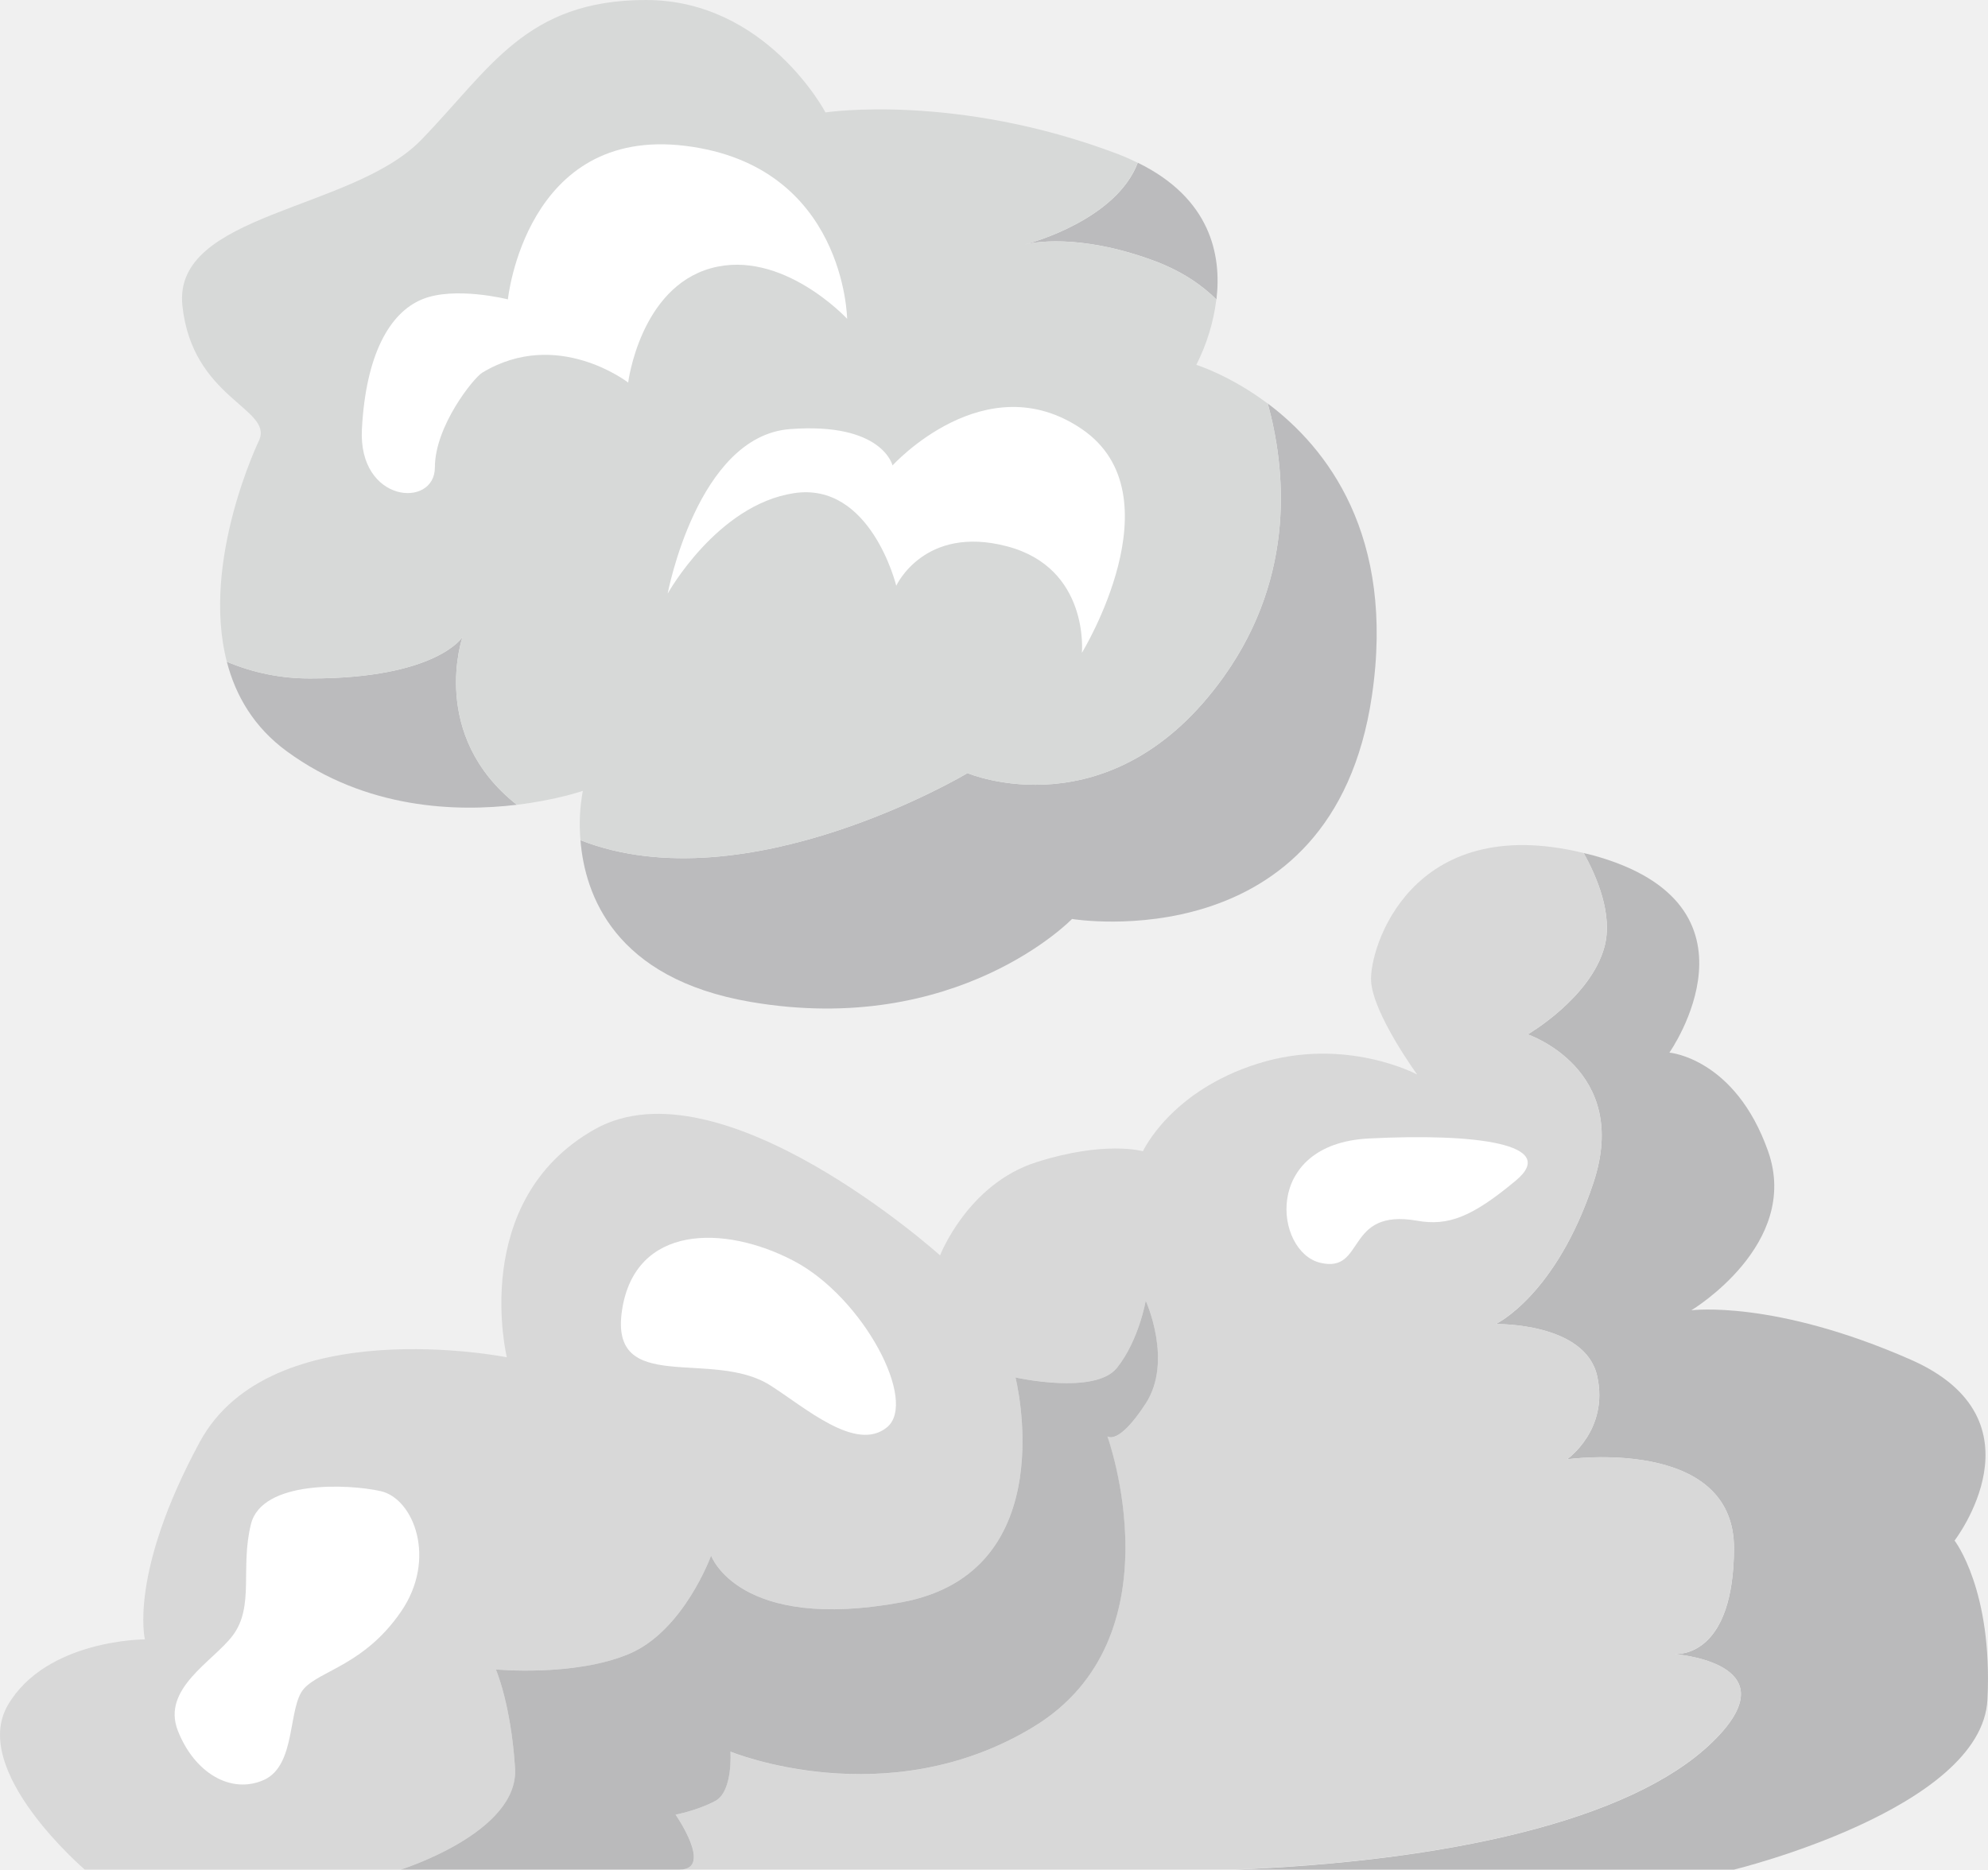
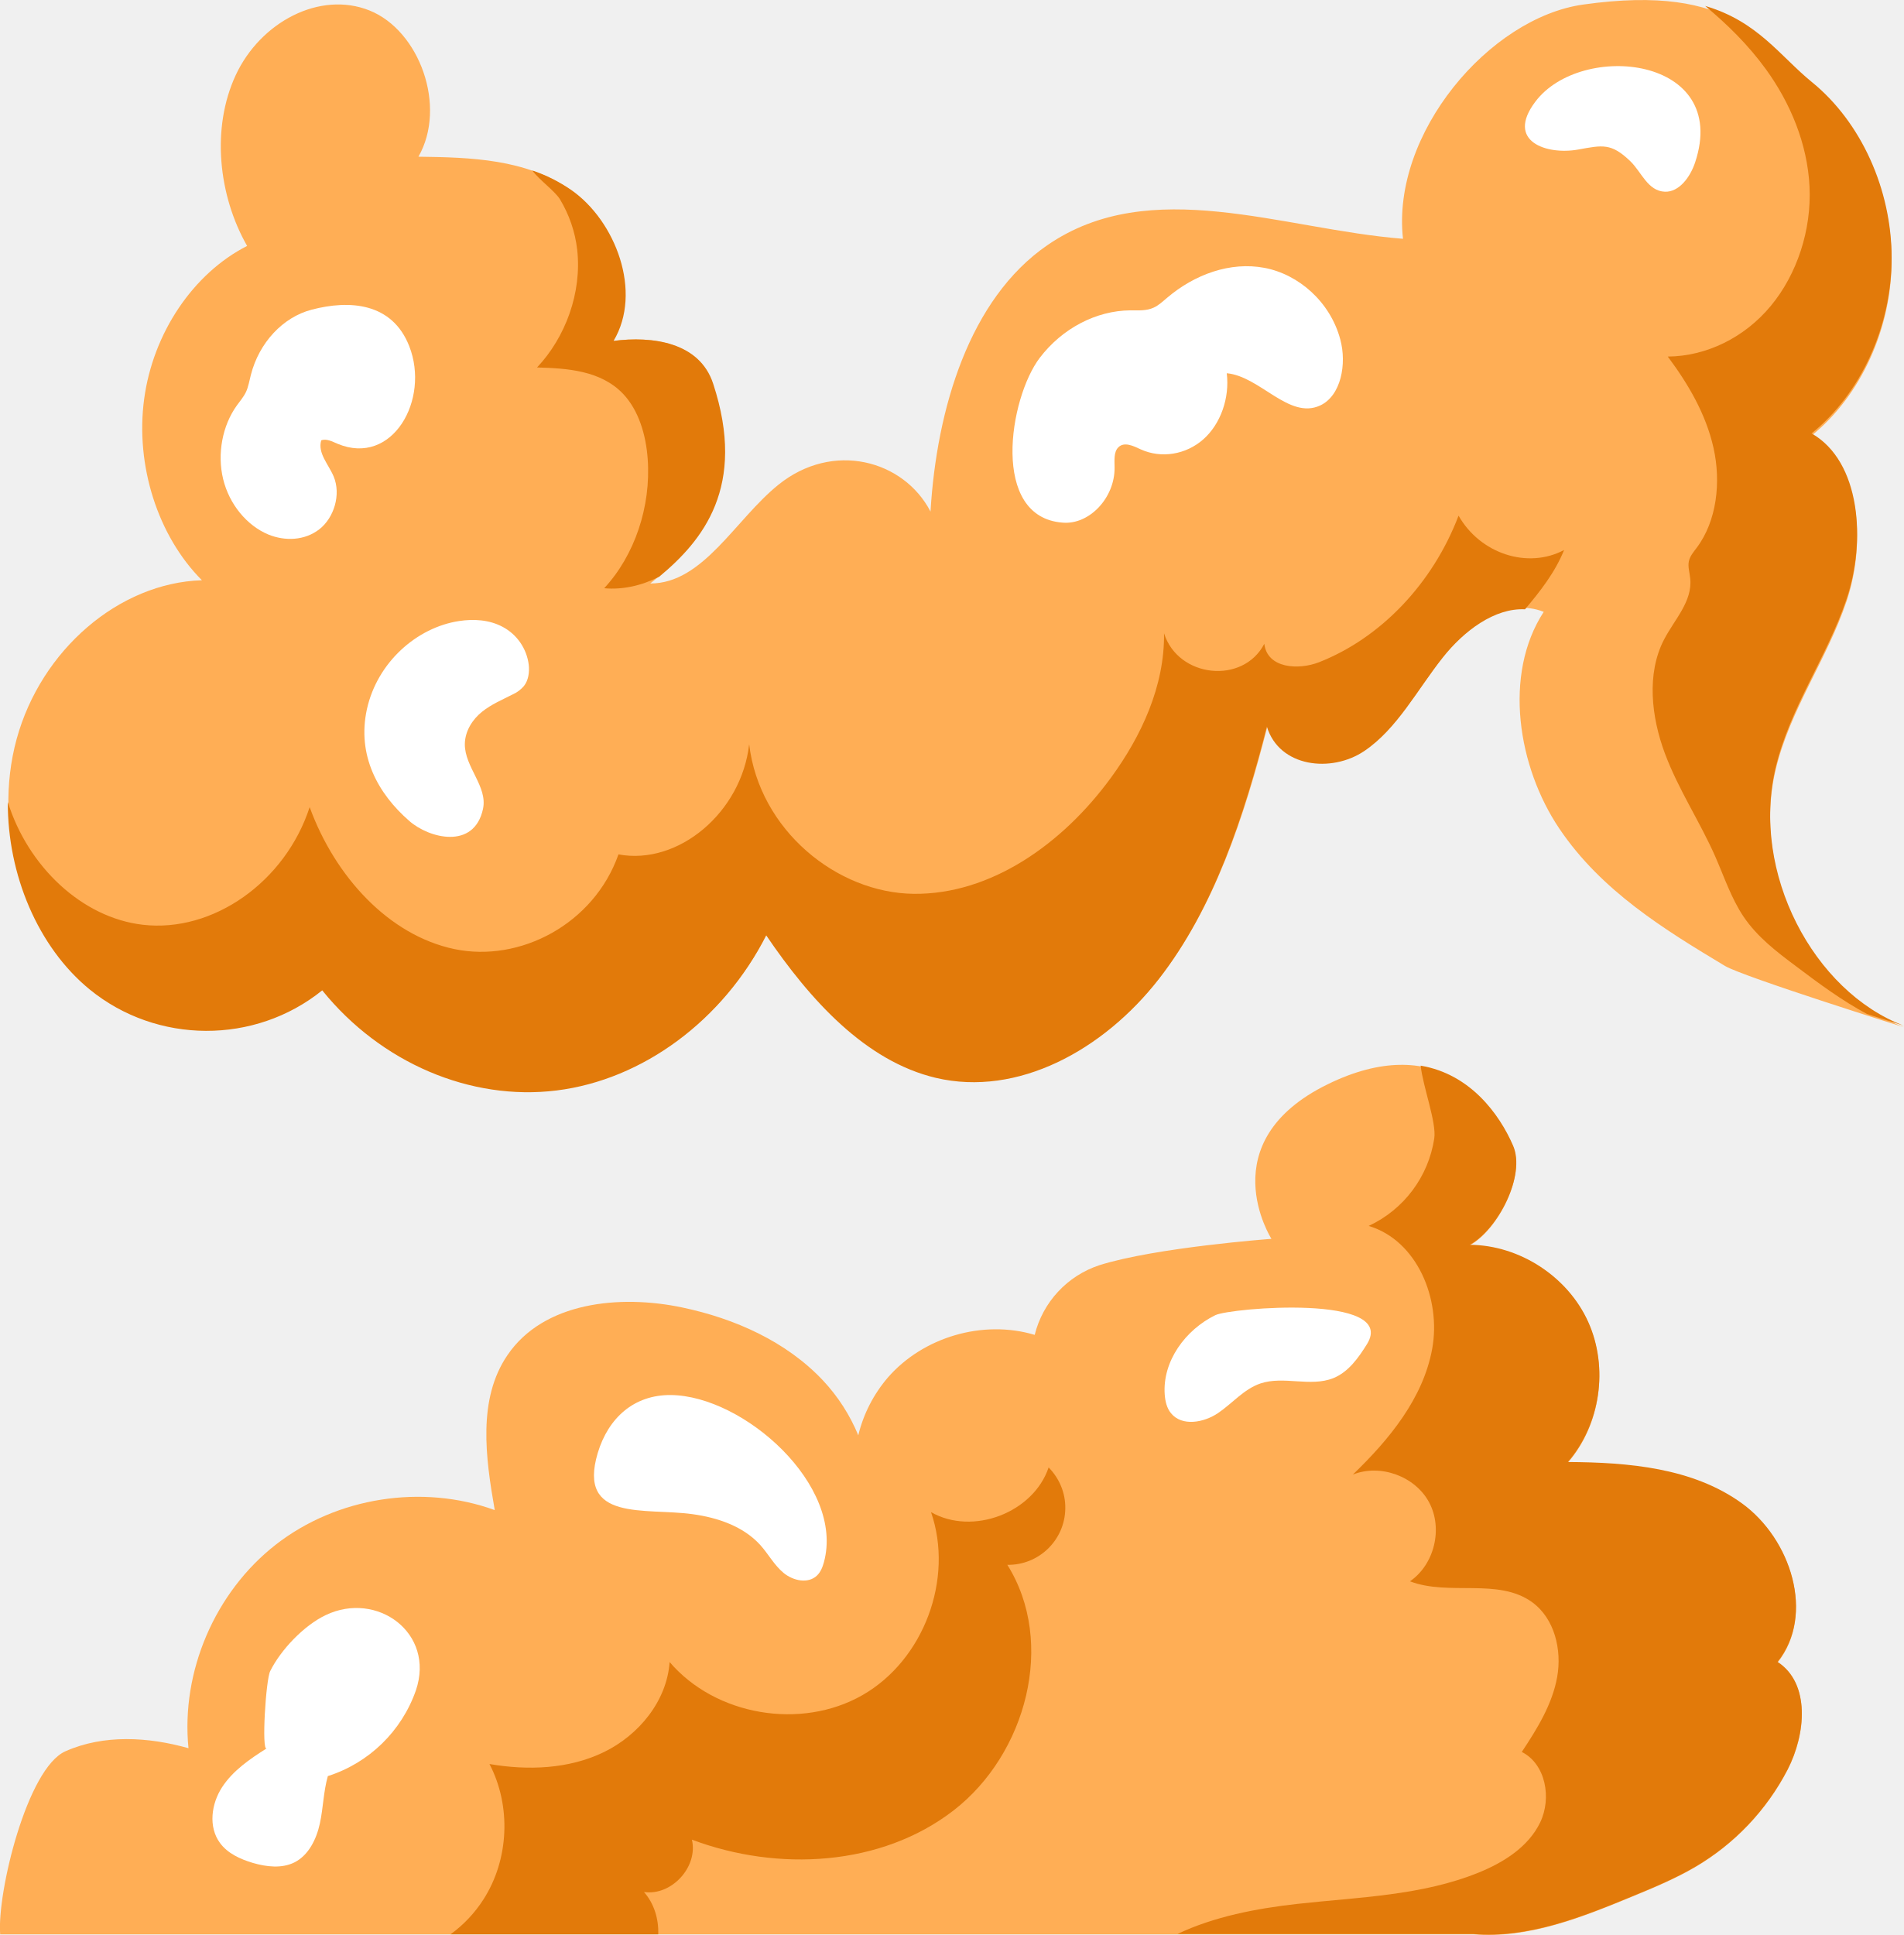
- <svg xmlns="http://www.w3.org/2000/svg" viewBox="0 0 938.71 882.92">
-   <defs>
-     <style>.a2918fda-4eb8-4ded-b8b0-63256e981a06{fill:#bababb;}.b2bd5336-3637-4526-b3ca-45337e733d52{fill:none;stroke:#ed1c24;stroke-miterlimit:10;}.e7efa7c9-af61-4afc-9737-16771a74230f{fill:#d8d8d8;}.ae4af7d5-e67c-440d-a5d9-56d5a78c4010{fill:#fff;}.b1b856ad-9ee6-4dd6-abda-6f0bc61fba0f{fill:#bbbbbd;}.f9c24b2f-0592-424b-94ef-34cc79f46f6e{fill:#d7d9d8;}</style>
-   </defs>
-   <g id="a84ce6e8-9b9b-4a5b-972d-52d303f3296e" data-name="Layer 2">
-     <g id="ba7c8935-9e28-4922-b082-e3b262fd16d3" data-name="Layer 1">
-       <path class="a2918fda-4eb8-4ded-b8b0-63256e981a06" d="M938.45,802.65c2.59-51.79-15.53-75.09-15.53-75.09s44-57-20.72-85.45-103.57-23.3-103.57-23.3,51.78-31.07,36.25-75.09-46.61-46.61-46.61-46.61,49.2-69.91-36.25-93.22c-1.44-.39-2.82-.69-4.22-1,6.26,11.23,13.88,29.06,9.83,44.2-6.47,24.16-36.25,41.43-36.25,41.43s48.76,16.4,31.07,69.91-46.18,66.89-46.18,66.89,42.3-.86,47.91,24.6-14.24,39.27-14.24,39.27,79.13-11.22,78.84,42.29c-.28,49.49-24.63,49.89-28.31,49.67,5.28.46,54.9,5.81,18.08,41.61-38.84,37.76-127.31,56.32-225.27,60.2h235.5S935.86,854.44,938.45,802.65Z" />
-       <path class="b2bd5336-3637-4526-b3ca-45337e733d52" d="M469.35,608.87h0Z" />
-       <path class="e7efa7c9-af61-4afc-9737-16771a74230f" d="M790.47,781.11l-.47,0,.47,0c3.68.22,28-.18,28.31-49.67.29-53.51-78.84-42.29-78.84-42.29s19.85-13.81,14.24-39.27-47.91-24.6-47.91-24.6,28.49-13.38,46.18-66.89-31.07-69.91-31.07-69.91,29.78-17.27,36.25-41.43c4-15.14-3.57-33-9.83-44.2-81.86-19.94-101.4,45.32-100.38,60.6,1,15.53,21.74,44,21.74,44s-33.66-18.13-75.09-5.18-54.38,41.43-54.38,41.43-17.87-5.18-50.36,5.18-45.44,44-45.44,44S340.31,499.7,280.76,533.36,239.33,641,239.33,641,128,618.81,94.33,681s-25.9,93.22-25.9,93.22-46.61,0-64.73,31.07S40,882.92,40,882.92H189.27s55.89-17.48,53.94-47.9-9.06-46.61-9.06-46.61,36.9,3.53,62.79-7.3,38.84-46.43,38.84-46.43,13,36.25,90,22,53.73-106.16,53.73-106.16,37.55,8.41,47.9-4.53S541,614.28,541,614.28s12.94,28.48,0,48.55-18.13,15.53-18.13,15.53,34.31,95.16-34.95,137.24-143.06,11.65-143.06,11.65,1.29,18.77-7.13,23.3S319,857,319,857s18.13,25.89,1.94,25.89H583.28c98-3.88,186.43-22.44,225.27-60.2C845.37,786.92,795.75,781.57,790.47,781.11Z" />
-       <path class="a2918fda-4eb8-4ded-b8b0-63256e981a06" d="M319,857s10.36-1.95,18.77-6.48,7.13-23.3,7.13-23.3,73.79,30.42,143.06-11.65,34.95-137.24,34.95-137.24S528,682.89,541,662.83s0-48.55,0-48.55-3.24,18.77-13.6,31.72-47.9,4.53-47.9,4.53,23.3,91.92-53.73,106.16-90-22-90-22-12.94,35.6-38.84,46.43-62.79,7.3-62.79,7.3,7.12,16.18,9.06,46.61-53.94,47.9-53.94,47.9H320.89C337.08,882.92,319,857,319,857Z" />
-       <path class="ae4af7d5-e67c-440d-a5d9-56d5a78c4010" d="M109.86,772.44c-9.21,12.21-33.66,25-25.89,44.88s25,30.21,40.57,23.31,11.22-34.53,19-43.16,28.49-11.22,45.75-36.25,6-53.51-9.5-57-56.1-5.18-61.28,15.53S120.29,758.63,109.86,772.44Z" />
-       <path class="ae4af7d5-e67c-440d-a5d9-56d5a78c4010" d="M363.62,654.2c-27.47-17.35-76,5.17-69.91-35.39S342,578.24,374.84,595.5s58.69,66.46,44,78.55S380,664.55,363.62,654.2Z" />
-       <path class="ae4af7d5-e67c-440d-a5d9-56d5a78c4010" d="M669.16,576.51c-34.38-6.06-24.17,25-45.74,19.86s-27.62-56.11,22.87-58.7,90.19,2.59,69.48,19.86S683.83,579.1,669.16,576.51Z" />
-       <path class="b1b856ad-9ee6-4dd6-abda-6f0bc61fba0f" d="M577.92,319.48C524.83,394,456.84,365.12,456.84,365.12s-104.32,62.4-182.75,31.68c2.06,25.84,16.08,65.36,80.29,76.36C452.18,489.93,506.2,434,506.2,434s123,20.49,141.58-105.25c11.29-76.2-21.54-117.47-49.16-138.19C606.79,220.21,612.45,271,577.92,319.48Z" />
-       <path class="b1b856ad-9ee6-4dd6-abda-6f0bc61fba0f" d="M218.39,300.85s-12.1,19.56-71.72,19.56a100,100,0,0,1-39.56-7.9c4.13,16,12.75,30.93,28.39,42.36,37.47,27.41,80.3,28.61,108.55,25.2C202.28,347.12,218.39,300.85,218.39,300.85Z" />
-       <path class="b1b856ad-9ee6-4dd6-abda-6f0bc61fba0f" d="M484.17,115.41c2.76-.7,24.59-5.5,60.22,7.54,13.69,5,23.26,11.81,30,18.47,2.49-20.92-2.69-47.71-37.13-64.57C527.17,103.42,487.93,114.42,484.17,115.41Z" />
-       <path class="f9c24b2f-0592-424b-94ef-34cc79f46f6e" d="M389.78,53.09S361.83,0,305,0,231.43,32.6,198.83,66.13,81.47,100.59,86.13,144.37s42.47,48.39,36.33,63.34c0,0-27.72,57-15.35,104.8a100,100,0,0,0,39.56,7.9c59.62,0,71.72-19.56,71.72-19.56s-16.11,46.27,25.66,79.22c18.8-2.26,31.16-6.57,31.16-6.57a85.81,85.81,0,0,0-1.12,23.3c78.43,30.72,182.75-31.68,182.75-31.68s68,28.87,121.08-45.64c34.53-48.46,28.87-99.27,20.7-128.88-18-13.48-33.74-18.29-33.74-18.29a93.65,93.65,0,0,0,9.47-30.89c-6.7-6.66-16.27-13.46-30-18.47-35.63-13-57.46-8.24-60.22-7.54l-.32.09.32-.09c3.76-1,43-12,53.05-38.56-3-1.47-6.14-2.89-9.59-4.2C451.25,43.78,389.78,53.09,389.78,53.09Z" />
-       <path class="ae4af7d5-e67c-440d-a5d9-56d5a78c4010" d="M227.71,176c-4,2.41-22.36,25.15-22.36,44.71s-36.32,16.9-34.46-18.1,13-54.86,28.38-61.23,40.55,0,40.55,0,8.38-81.81,83.82-72.49S400,150.55,400,150.55s-30.74-33.19-64.27-23.88-39.12,54-39.12,54S263.1,154.62,227.71,176Z" />
-       <path class="ae4af7d5-e67c-440d-a5d9-56d5a78c4010" d="M315.26,280.36s14-74.38,57.75-77.71,48.43,17.17,48.43,17.17,43.78-48.3,89.42-17.17,0,105.65,0,105.65,3.73-40.05-35.39-50.3-52.27,18.63-52.27,18.63-12-49.26-48.33-43.72S315.26,280.36,315.26,280.36Z" />
-     </g>
-   </g>
+ <svg xmlns="http://www.w3.org/2000/svg" version="1.1" id="Layer_1" x="0px" y="0px" viewBox="0 0 1120.1 1138.5" style="enable-background:new 0 0 1120.1 1138.5;" xml:space="preserve">
+   <style type="text/css">
+ 	.st0{fill:#FFAE55;}
+ 	.st1{fill:#E27A0A;}
+ 	.st2{fill:#FFFFFF;}
+ </style>
+   <path class="st0" d="M1045.9,978.2c22.2-27.9,7.9-72.4-21-93.3s-66.7-24.1-102.4-24.3c19.2-22.2,24-55.7,12-82.4  s-40.5-45.2-69.8-45.4c16.6-9.1,33-40.9,25.5-58.3c-12.3-28.2-45.3-67.7-108.9-36.6c-69.6,34-33.2,91-33.2,91s-67.9,5-101.2,15.5  c-18.9,6.2-33.3,21.7-38.1,41c-30.4-9.1-65.6,1.2-86.4,25.1c-8.4,9.8-14.4,21.5-17.4,34c-4.9-11.9-11.9-22.8-20.7-32.2  c-21.6-23-51.9-36.5-82.8-43c-37-7.8-81.7-3.2-102.9,28c-17.7,25.9-12.9,60.4-7.5,91.2c-42.6-15.5-93-7.6-128.8,20.3  s-55.9,74.7-51.4,119.8c-23.7-6.7-49.9-8.2-72.4,1.8c-22.5,9.9-40.3,83.1-38.4,107.7h866.8c32.4,2.7,64-10,94-22.4  c12.4-5.1,24.8-10.3,36.3-17c23.3-13.6,42.2-33.5,54.6-57.4C1062.5,1020.6,1065.3,990.9,1045.9,978.2z" />
+   <path class="st1" d="M265.1,1138.1h122.2c0.3-9-2.4-18.1-8.4-24.9c16.2,2.4,32-14.8,28.2-30.8c50.6,19,111.4,15.8,154.1-17.3  s60.2-98.6,31.5-144.4c18.5,0.3,33.8-14.5,34.1-33c0.2-9.1-3.4-17.8-9.8-24.3c-9,26.7-44.7,40.3-69.2,26.3  c13.6,39.3-4.3,87.1-40.4,107.7S421,1009.5,394,977.9c-1.6,22.9-18.1,43-38.7,53c-20.6,10-44.7,10.9-67.3,7  c12.9,24.7,11.5,56.2-3.5,79.6C279.4,1125.5,272.8,1132.5,265.1,1138.1z" />
+   <path class="st1" d="M1045.9,977.8c22.2-27.9,7.9-72.4-21-93.3s-66.7-24.1-102.4-24.3c19.2-22.2,24-55.7,12-82.4  s-40.4-45.2-69.7-45.4c16.6-9.1,33-40.9,25.5-58.3c-8.1-18.7-25.3-42.2-54.4-47.1c1.3,12.3,9.4,33.4,8,42.8  c-3.4,22.5-17.9,41.9-38.6,51.5c28.5,8.5,42.7,43,37.4,72.2s-25.3,53.5-46.7,74.1c16.2-6.5,36.7,1,44.9,16.4s3.1,36.5-11.3,46.4  c23,8.8,51.9-2.2,71.9,12.3c13.2,9.6,17.6,28,14.7,44.1s-11.8,30.4-20.8,44c14.1,7.1,17.7,27.2,10.8,41.5s-21.3,23.4-36,29.4  c-33.6,13.7-70.8,14.5-106.9,18.5c-24,2.7-48.8,7.4-70.5,17.7h174.1c32.4,2.7,64-10,94-22.4c12.4-5.1,24.8-10.3,36.3-17  c23.3-13.6,42.2-33.5,54.6-57.4C1062.5,1020.2,1065.3,990.4,1045.9,977.8z" />
+   <path class="st2" d="M407.5,890.9c14.7,2,29.8,7.1,39.8,18.1c4.8,5.3,8.2,11.9,13.8,16.5s14.4,6.5,19.6,1.5c2.2-2.1,3.3-5,4.1-7.9  c12.2-45.2-47.2-97.9-90.1-98.3c-21.7-0.2-36.8,13.5-43,34.1C339.6,895.6,379.6,887,407.5,890.9z" />
+   <path class="st2" d="M156.9,1028.7c-9.8,6.2-19.8,13-26.2,22.8s-8.2,23.4-1.3,32.8c4.5,6.2,12,9.6,19.4,11.8  c8,2.3,16.9,3.4,24.4-0.3c8.4-4.2,13-13.7,15-22.9s2.1-18.8,4.7-27.9c24.2-7.7,43.4-26.4,51.8-50.4c11.5-33.8-22.9-58.8-53.1-44.3  c-12.8,6.1-26.4,20.4-32.6,32.9C156.4,988.1,153.8,1030.7,156.9,1028.7z" />
+   <path class="st2" d="M715.1,773.8c-17.6,8.6-31.2,27.1-29.8,46.7c0.3,3.9,1.2,8,3.7,11c6.4,7.9,19.3,5.6,27.7-0.1  s15.2-14.1,24.9-17.4c13.6-4.6,29.4,2.2,42.8-3.1c9-3.6,14.9-12,20-20.2C822.3,761.2,724,769.5,715.1,773.8z" />
+   <path class="st0" d="M1044.8,452.7c8.5-35.4,30.2-64.8,41.7-99s8.3-80.9-20.6-97.4c29-23.4,47.1-63,47.1-103.3s-18-80-46.9-103.4  c-29.3-23.7-44.3-59.7-134.7-46.9c-55,7.8-112.8,75.7-105.9,137.8c-71.1-5.6-148.5-38.1-209.3,3.8c-45.8,31.5-65.1,96.2-68.7,156.7  c-15.7-30.3-57.5-41.7-89.6-15.7c-25.3,20.4-44.2,58.1-75.3,58c26.6-21,57.9-52.9,36.6-117.6c-8-24.4-35.7-28.1-58.6-25.1  c17.2-28.8,1.2-70.7-25-88.9s-58.6-19.1-89.4-19.5c16.9-29.6,0.6-74.2-28.7-86s-64.3,6.8-78.8,38s-10.2,70.9,6.7,100.5  C113.6,160.9,90,196,84.8,234.9s8,80.4,34,106.5c-48.7,1.5-94.6,40.9-109,93.4s3.9,114.4,43.4,146.6s97.2,32.5,136.9,0.5  c34.3,42.6,87.2,65.2,137.9,58.9s98-41.3,123.3-91.3c25.8,38,58.4,74.1,99.9,83.9c48.1,11.3,98.5-16.3,131-58s50.1-95.4,63.7-148.7  c7.3,24,38,27.4,57.3,14.4s31.1-36,46.1-54.9s37.8-34.7,59-26.2c-24,36.9-15.3,91.3,9.3,127.7s61.5,59.1,97.3,80.6  c10.4,6.3,105.4,36.1,105.4,36.1C1067.1,584.7,1030,514.8,1044.8,452.7z" />
+   <path class="st1" d="M858.2,303.4c-15.2,39.9-45.7,71.9-82,86.2c-12.2,4.8-30.6,3.7-32.3-10.8c-12.5,24.1-50.7,20.1-59-6.2  c0.4,31.2-13.5,60.7-31.1,84.8c-28.7,39.4-71,69-116.2,68.5s-90.8-37.5-96.8-88c-4.5,40-41.6,71.4-76.9,64.8  c-14.5,41.1-58.1,63.8-96.6,55.7s-70.2-42.6-85.1-83.5c-14.3,44-56.9,74-98.2,69.2C48.4,540,16.5,510,4.6,471.9  c-0.2,42.5,17.6,85.3,48.2,110.3c39.5,32.2,97.1,32.5,136.8,0.5c34.4,42.6,87.2,65.2,137.9,58.9s98-41.3,123.3-91.3  c25.8,38,58.4,74.1,99.9,83.9c48.1,11.3,98.5-16.3,131-58s50-95.4,63.7-148.7c7.3,24,38,27.4,57.3,14.4s31.1-36,46.1-54.9  c12.5-15.8,30.6-29.4,48.5-28.5c9-10.7,17.6-21.6,23-34.9C898.9,335,870.9,325.8,858.2,303.4z" />
+   <path class="st1" d="M1044.8,451.4c8.5-35.4,30.2-64.8,41.7-99s8.3-80.9-20.6-97.4c29-23.4,47.1-63,47.1-103.3s-18-79.9-46.9-103.4  c-18.8-15.3-31.8-35.7-62.8-44.8c13.1,10.9,25.4,23,35.7,37.2c14.3,19.7,24.5,43.8,25.7,69.2s-7.3,51.4-22.8,70.1  s-37.9,29.6-60.6,29.8c11.8,15.8,22.4,33.6,26.9,53.7s2,43-9.9,58.8c-1.8,2.4-3.9,4.8-4.6,7.9c-0.7,3.3,0.5,6.8,0.8,10.2  c1.4,13.5-9.3,24.1-15.4,35.9c-10.4,20-7.5,45.6,0.5,67s20.6,40.1,29.7,60.8c5.2,11.9,9.4,24.5,16.5,35.1  c8.1,12.1,19.6,20.8,30.8,29.2c13.5,10.2,27.3,20.4,41.9,28.2c12.7,4.1,21.7,6.9,21.7,6.9C1067.1,583.4,1030,513.4,1044.8,451.4z" />
+   <path class="st1" d="M355.5,346.1c11.1,1,22.2-1.6,32.4-6.8c25.4-21.1,51.7-52.8,31.7-113.6c-8-24.4-35.7-28.1-58.6-25.1  c17.2-28.8,1.2-70.7-25-88.9c-7-4.8-14.7-8.7-22.8-11.4c3.9,5.4,13.4,12.2,16.3,17c5.4,9,8.9,19.1,10.1,29.5  c2.9,25.5-7,51.8-23.6,69.4c17.9,0.5,37.5,1.8,50.6,15.5c9.2,9.7,13.5,24.2,14.5,38.4C383.1,298.1,373.4,326.8,355.5,346.1z" />
+   <path class="st2" d="M147.6,220.6c-0.9,3.4-1.4,6.9-2.9,10.1c-1.4,2.9-3.5,5.3-5.3,7.8c-8.6,11.9-11.7,28.6-8.1,43.4  s13.9,27.3,26.6,32.6c9.8,4,21.4,3.6,30-3.1s12.9-20.4,8.4-31.1c-3-7.1-9.5-13.7-7.3-21.2c3.1-1.2,6.5,0.7,9.6,2  c32.3,13.5,54.5-26,42.2-57.4c-10.1-25.8-35.3-27.3-57.4-21.5C166.4,186.6,152.4,201.7,147.6,220.6z" />
+   <path class="st2" d="M611.8,210.5c13.2-17.3,33.1-27.7,53.2-27.9c4.7,0,9.5,0.4,13.8-1.6c2.9-1.3,5.3-3.6,7.8-5.7  c16.3-13.9,37.3-21.5,57.4-17.7s38.7,20,44.6,42.1c3.9,14.4,0.5,33.2-11.9,38.9c-18.3,8.4-35.3-17.2-54.9-19  c1.8,14.5-3.6,29.9-13.8,38.9c-10.2,9-24.7,11.4-36.8,5.9c-4.3-2-9.7-4.7-13.2-1.2c-2.8,2.8-2.2,7.7-2.2,11.9  c0.2,17.8-14.9,33.8-30.6,32.4C582.6,304.3,593.7,234.3,611.8,210.5z" />
+   <path class="st2" d="M215.9,417.2c6.1-27.5,29.3-48,54.2-51.8c8.6-1.3,17.7-0.8,25.6,3.4c8.5,4.5,14.2,12.8,15.4,22.3  c0.5,4.4-0.2,9.2-2.8,12.5c-1.8,2.1-4,3.8-6.5,4.9c-6.2,3.2-12.6,5.8-18.2,10.3s-10,11.3-10.1,19c-0.1,13.6,13.5,24.9,10.7,38.1  c-5.2,24.3-31.9,17.3-43.4,7.1C222.5,467.1,209.9,444.5,215.9,417.2z" />
+   <path class="st2" d="M997.4,95.5c-2.9,8.8-9.5,17.6-17.8,17.3c-10.1-0.4-13.7-11.5-20.3-17.9c-11.3-10.9-16.4-9.5-30.8-6.9  c-18.3,3.3-42.9-4.7-25.1-28.2C930.4,24,1018.1,33.1,997.4,95.5z" />
</svg>
